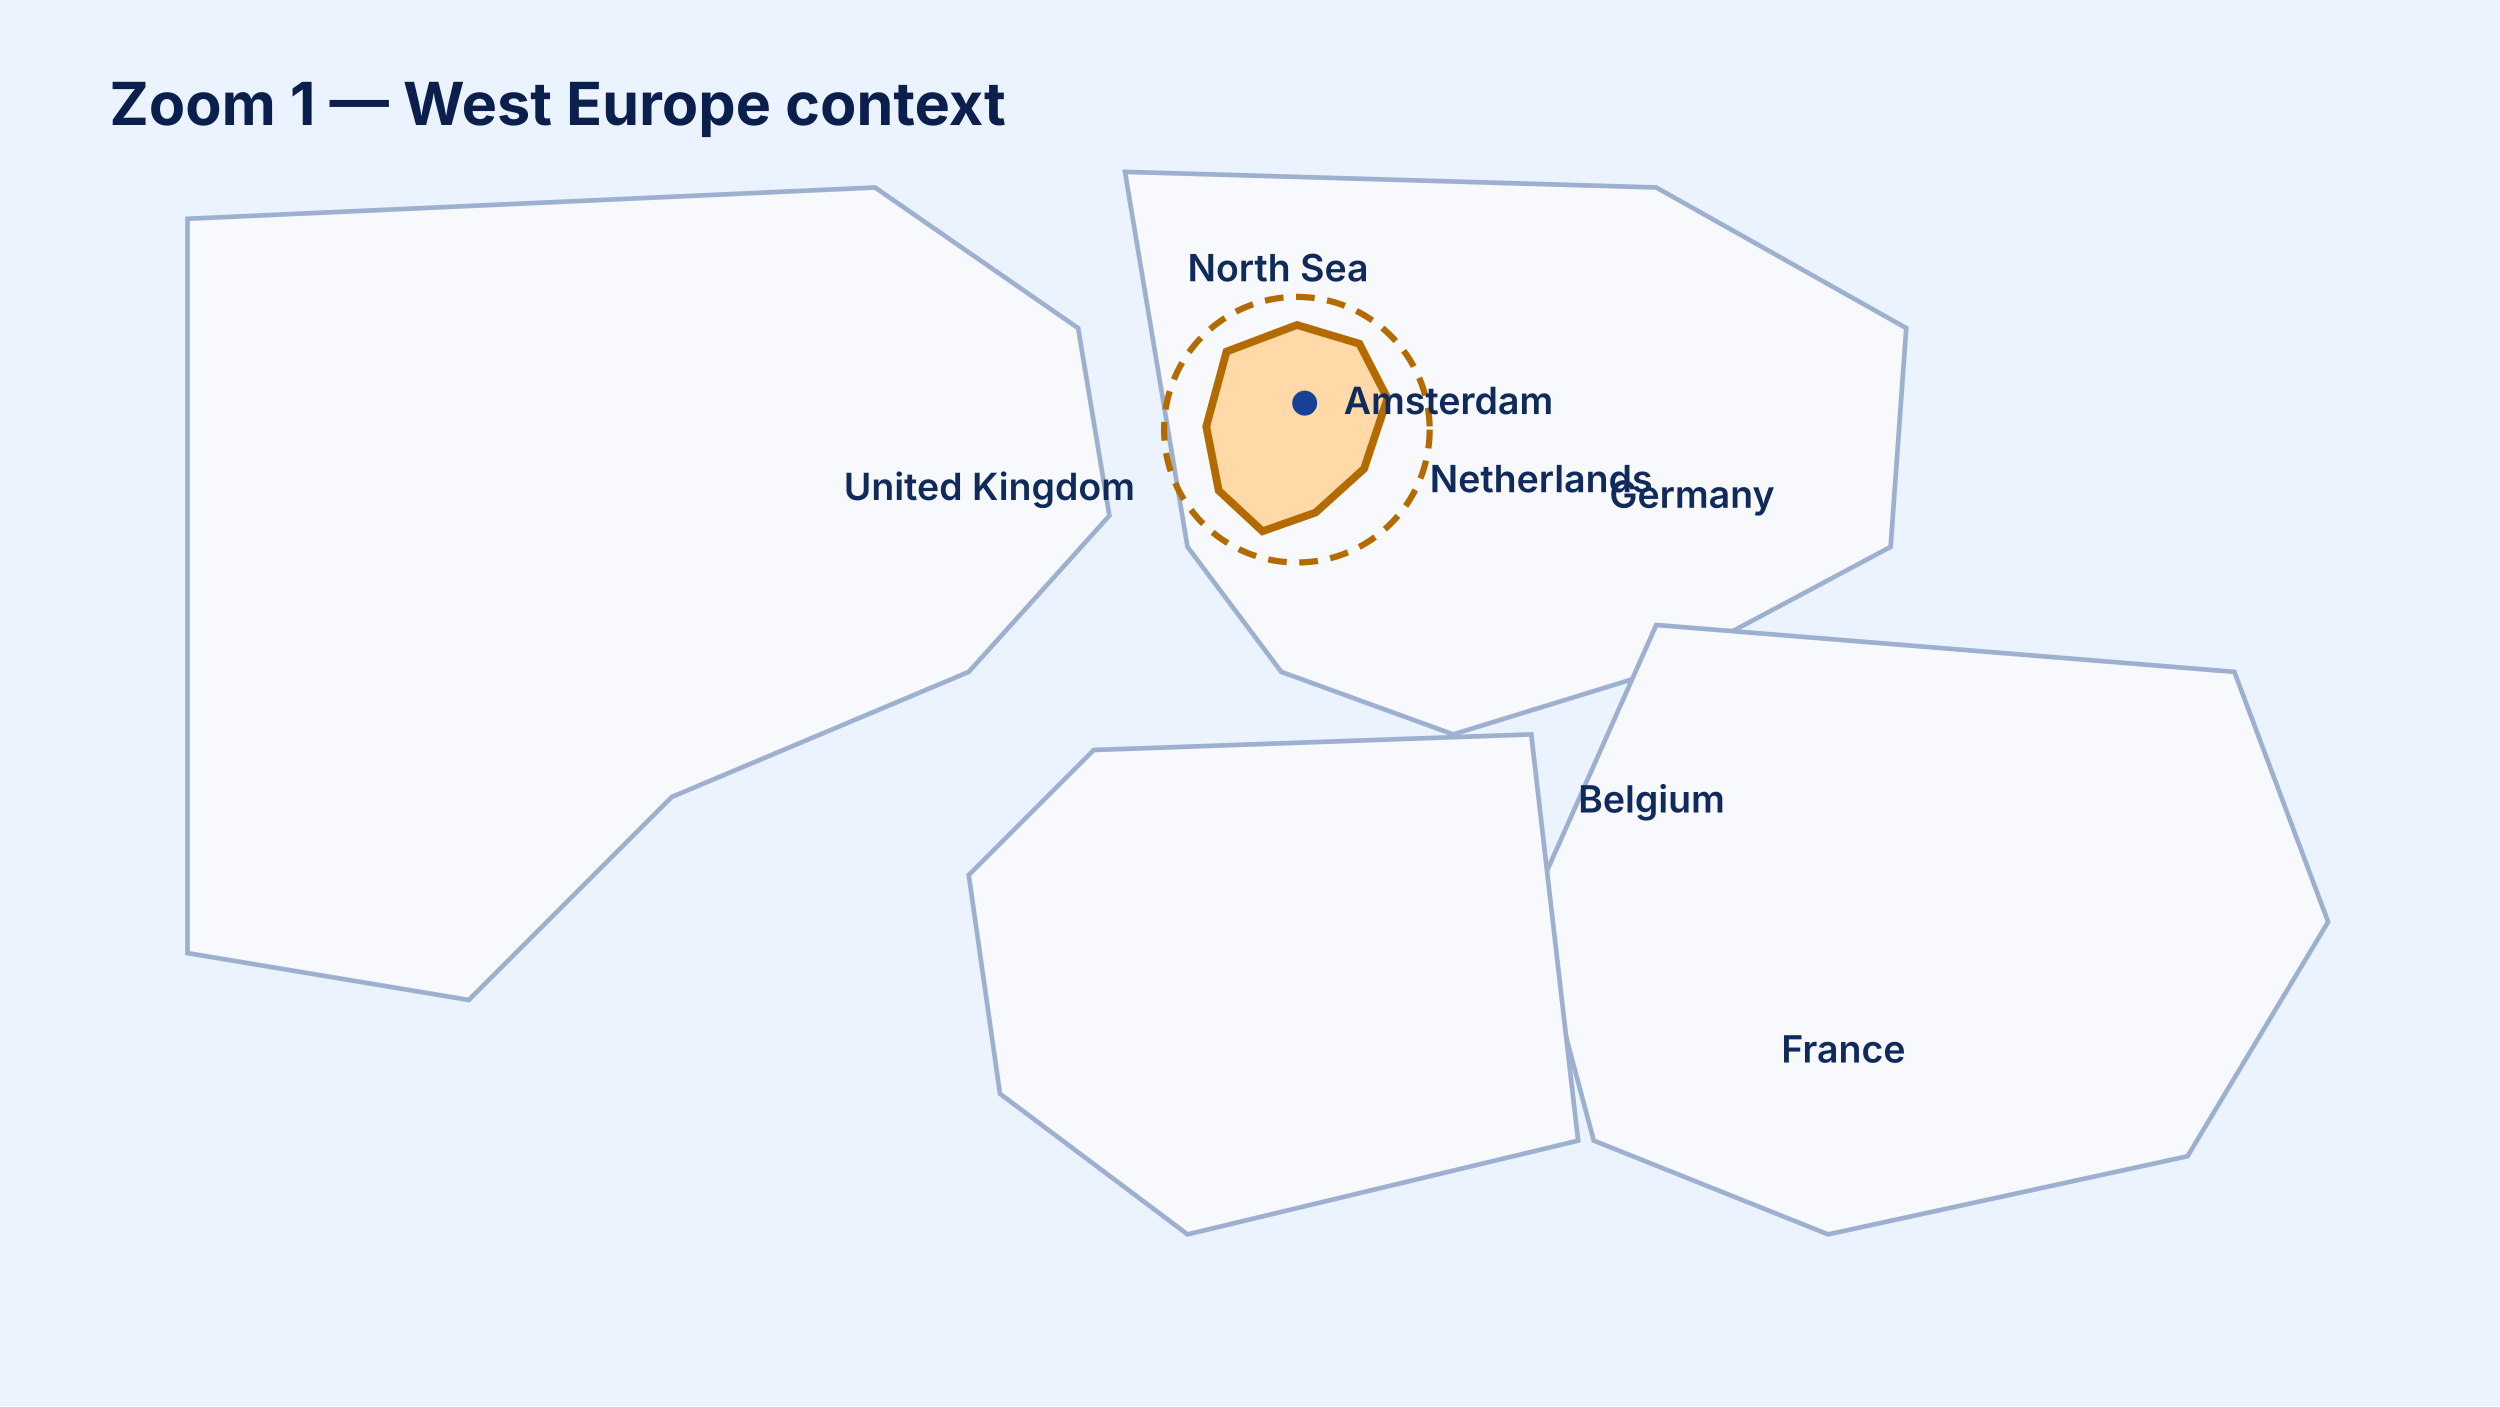
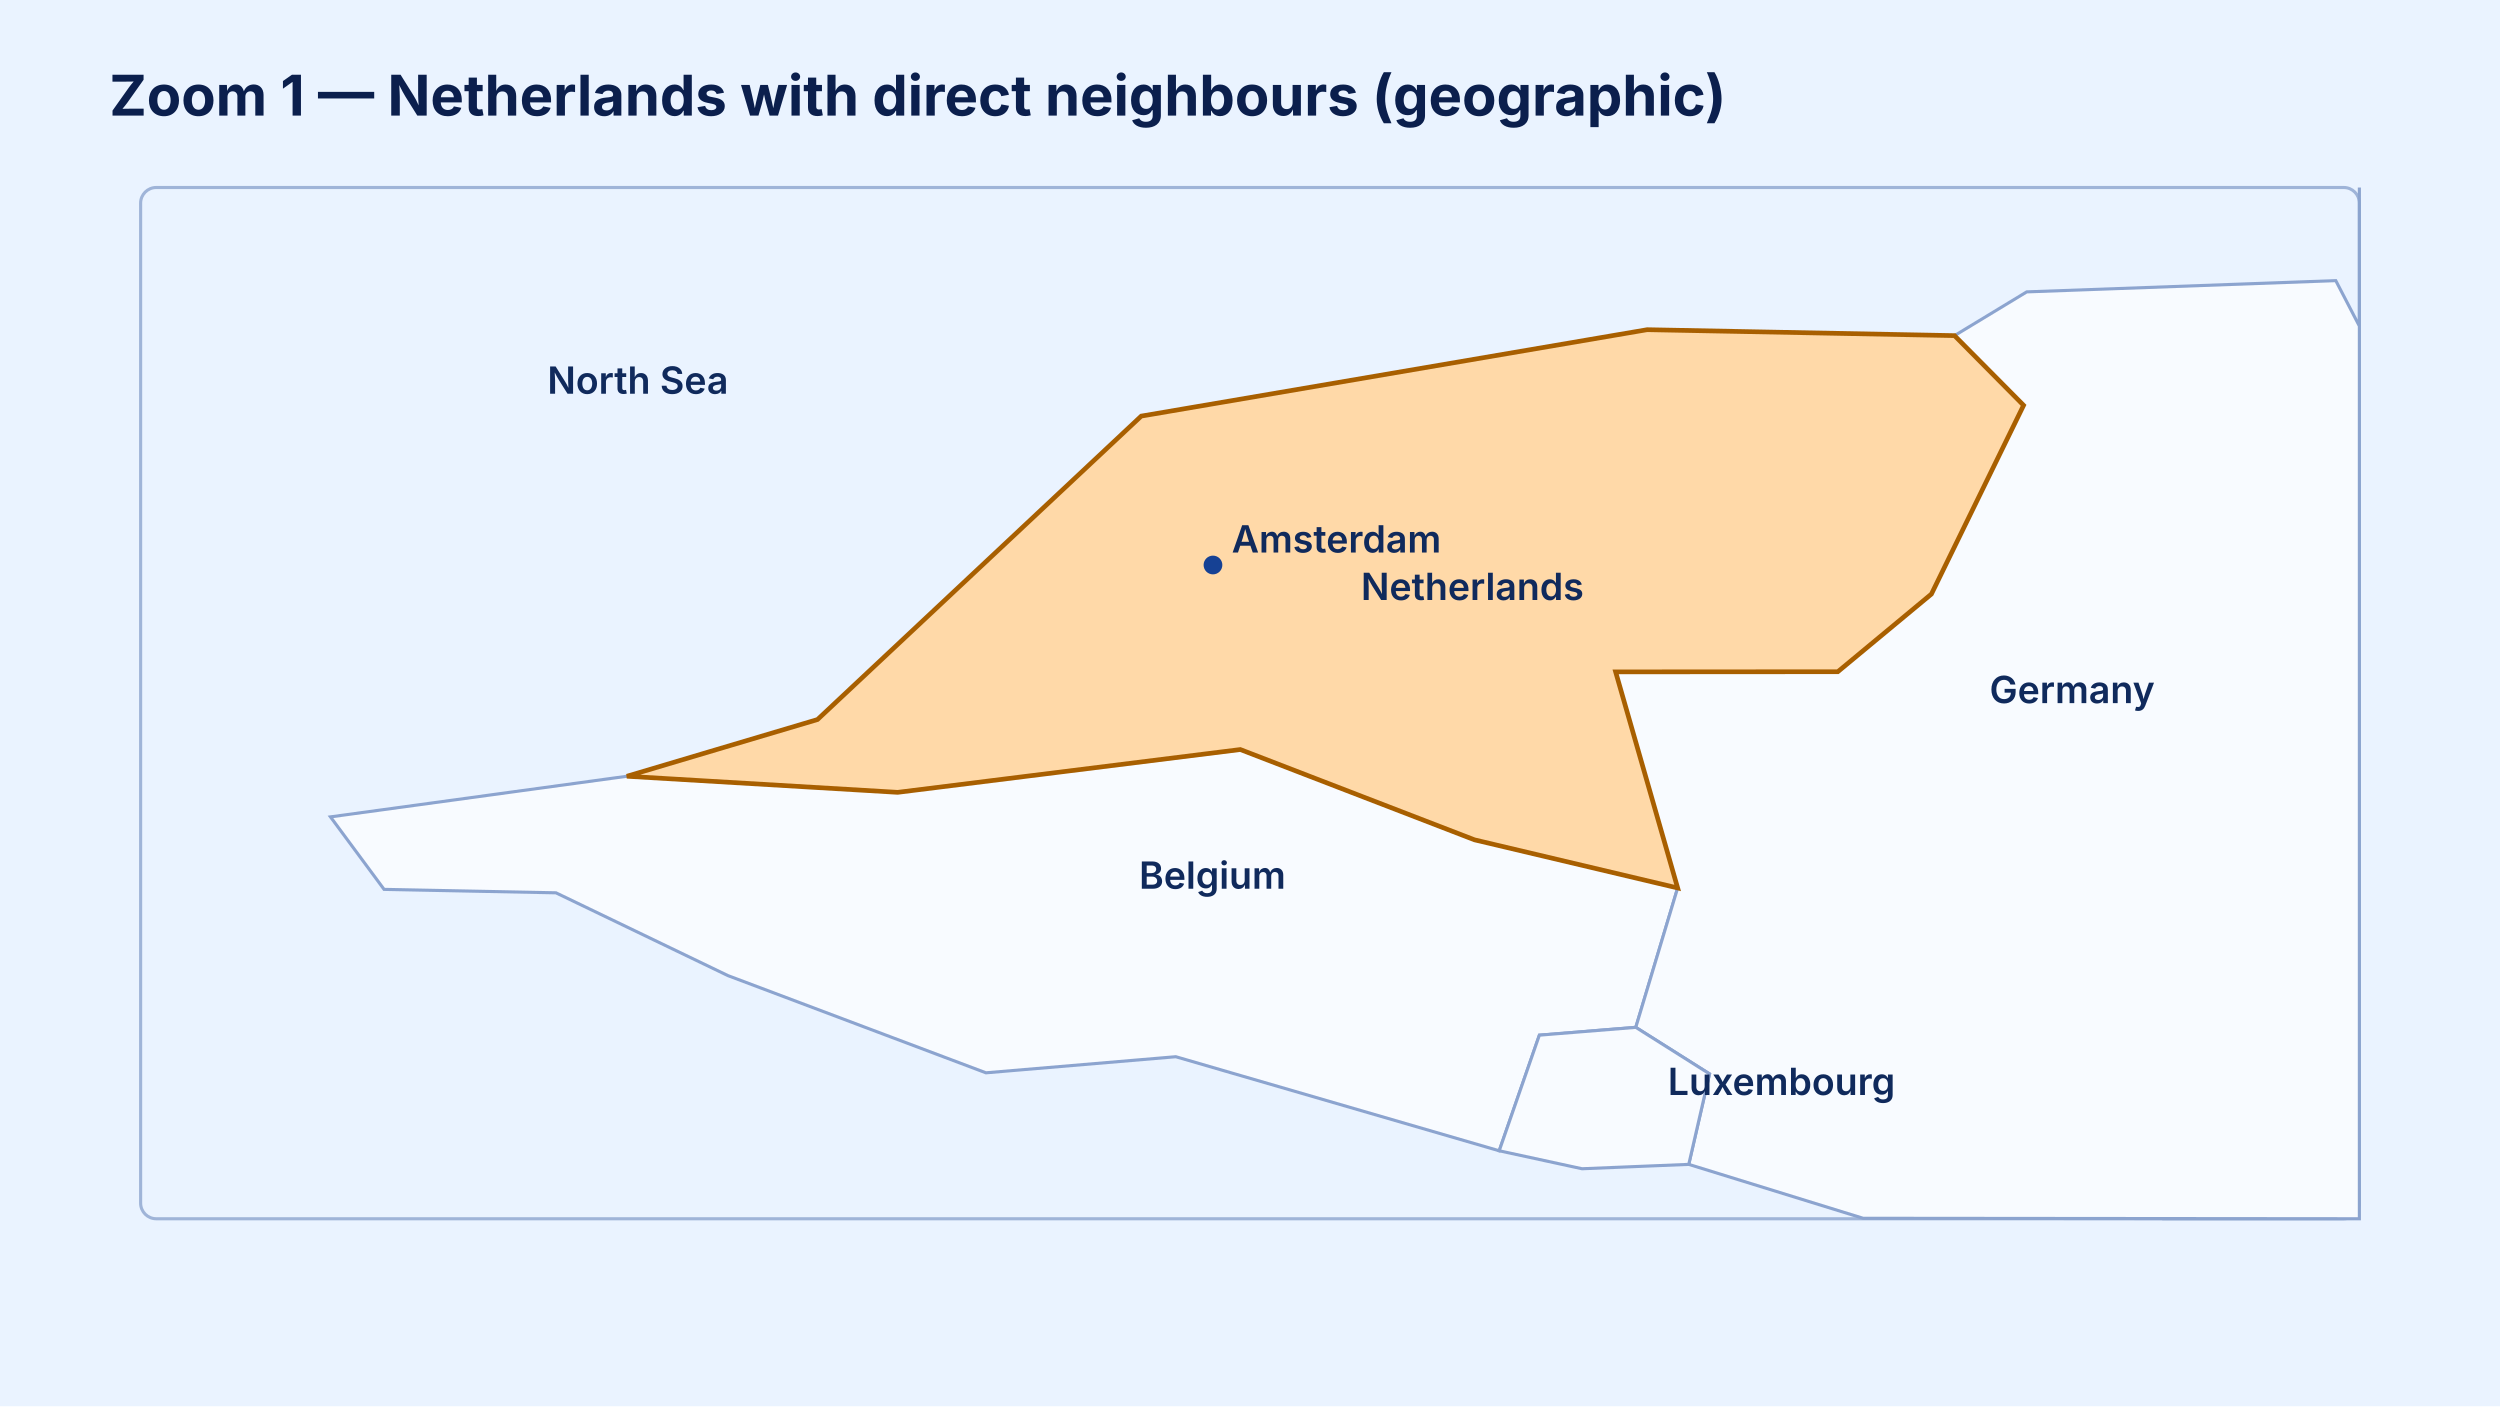
<svg xmlns="http://www.w3.org/2000/svg" viewBox="0 0 1600 900" role="img" aria-labelledby="title desc">
  <defs>
-     <style>
-       .sea { fill: #eaf3ff; }
-       .land { fill: #f7f9fc; stroke: #9db0cf; stroke-width: 3; }
-       .nl { fill: #ffd9a8; stroke: #b36b00; stroke-width: 5; }
-       .city { fill: #164194; }
-       .txt { font: 600 24px Inter, Arial, sans-serif; fill: #102a5c; }
-       .title { font: 700 38px Inter, Arial, sans-serif; fill: #0b1f4d; }
-       .halo { fill: none; stroke: #b36b00; stroke-width: 4; stroke-dasharray: 12 8; }
-     </style>
+     <style>.sea{fill:#eaf3ff}.land{fill:#f8fbff;stroke:#8ca4cf;stroke-width:2}.nl{fill:#ffd9a8;stroke:#a85f00;stroke-width:3}.txt{font:600 24px Inter,Arial,sans-serif;fill:#102a5c}.title{font:700 36px Inter,Arial,sans-serif;fill:#0b1f4d}.frame{fill:none;stroke:#9fb4d8;stroke-width:2}</style>
  </defs>
  <rect class="sea" x="0" y="0" width="1600" height="900" />
-   <text class="title" x="70" y="80">Zoom 1 — West Europe context</text>
-   <path class="land" d="M120 140 L560 120 L690 210 L710 330 L620 430 L430 510 L300 640 L120 610 Z" />
-   <path class="land" d="M720 110 L1060 120 L1220 210 L1210 350 L1060 430 L930 470 L820 430 L760 350 Z" />
-   <path class="land" d="M1060 400 L1430 430 L1490 590 L1400 740 L1170 790 L1020 730 L980 580 Z" />
-   <path class="land" d="M700 480 L980 470 L1010 730 L760 790 L640 700 L620 560 Z" />
-   <path class="nl" d="M785 225 L830 208 L870 220 L888 255 L873 300 L842 328 L808 340 L780 314 L772 273 Z" />
-   <circle class="halo" cx="830" cy="275" r="85" />
-   <circle class="city" cx="835" cy="258" r="8" />
-   <text class="txt" x="860" y="265">Amsterdam</text>
-   <text class="txt" x="915" y="315">Netherlands</text>
-   <text class="txt" x="760" y="180">North Sea</text>
-   <text class="txt" x="540" y="320">United Kingdom</text>
-   <text class="txt" x="1030" y="325">Germany</text>
-   <text class="txt" x="1010" y="520">Belgium</text>
-   <text class="txt" x="1140" y="680">France</text>
+   <text class="title" x="70" y="74">Zoom 1 — Netherlands with direct neighbours (geographic)</text>
+   <rect class="frame" x="90" y="120" width="1420" height="660" rx="10" />
+   <path class="land" d="M 401.2 496.8 L 574.5 507.1 L 793.8 479.7 L 943.7 537.5 L 1073.7 568.3 L 1046.9 657.5 L 985.2 662.5 L 959.5 736.5 L 752.5 676.3 L 631.0 686.6 L 465.9 624.4 L 355.8 571.4 L 245.8 569.2 L 211.5 522.8 L 401.2 496.8 Z" />
+   <path class="land" d="M 1510.0 120.0 L 1510.0 120.0 L 1510.0 120.0 L 1510.0 145.3 L 1510.0 120.5 L 1510.0 120.0 L 1510.0 136.4 L 1510.0 178.5 L 1510.0 245.6 L 1510.0 280.9 L 1510.0 327.9 L 1510.0 398.5 L 1510.0 444.0 L 1510.0 528.3 L 1510.0 542.1 L 1510.0 526.9 L 1510.0 552.0 L 1510.0 577.6 L 1510.0 610.5 L 1510.0 639.2 L 1510.0 678.5 L 1510.0 734.1 L 1510.0 765.9 L 1510.0 780.0 L 1510.0 780.0 L 1510.0 780.0 L 1510.0 780.0 L 1510.0 780.0 L 1510.0 780.0 L 1510.0 780.0 L 1510.0 780.0 L 1510.0 780.0 L 1510.0 780.0 L 1510.0 780.0 L 1510.0 780.0 L 1510.0 780.0 L 1510.0 780.0 L 1383.8 780.0 L 1413.8 780.0 L 1510.0 780.0 L 1192.4 779.7 L 1080.8 745.2 L 1094.1 687.3 L 1046.9 657.5 L 1073.7 568.3 L 1034.0 430.0 L 1176.2 429.9 L 1236.1 380.2 L 1295.1 259.4 L 1250.9 214.8 L 1297.1 186.8 L 1494.9 179.6 L 1510.0 208.7 L 1510.0 143.7 L 1510.0 120.0 L 1510.0 120.0 L 1510.0 120.0 L 1510.0 120.0 Z" />
+   <path class="land" d="M 1046.9 657.5 L 1094.1 687.3 L 1080.8 745.2 L 1012.5 748.0 L 959.5 736.5 L 985.2 662.5 L 1046.9 657.5 Z" />
+   <path class="nl" d="M 1054.2 211.0 L 1250.9 214.8 L 1295.1 259.4 L 1236.1 380.2 L 1176.2 429.9 L 1034.0 430.0 L 1073.7 568.3 L 943.7 537.5 L 793.8 479.7 L 574.5 507.1 L 401.2 496.8 L 523.2 460.5 L 730.4 266.3 L 1054.2 211.0 Z" />
+   <text class="txt" x="871.0" y="384.0">Netherlands</text>
+   <circle cx="776.3" cy="361.6" r="6" fill="#164194" />
+   <text class="txt" x="788.3" y="353.6">Amsterdam</text>
+   <text class="txt" x="729.0" y="568.8">Belgium</text>
+   <text class="txt" x="1273.3" y="450.0">Germany</text>
+   <text class="txt" x="1067.4" y="700.8">Luxembourg</text>
+   <text class="txt" x="350.3" y="252.0">North Sea</text>
</svg>
